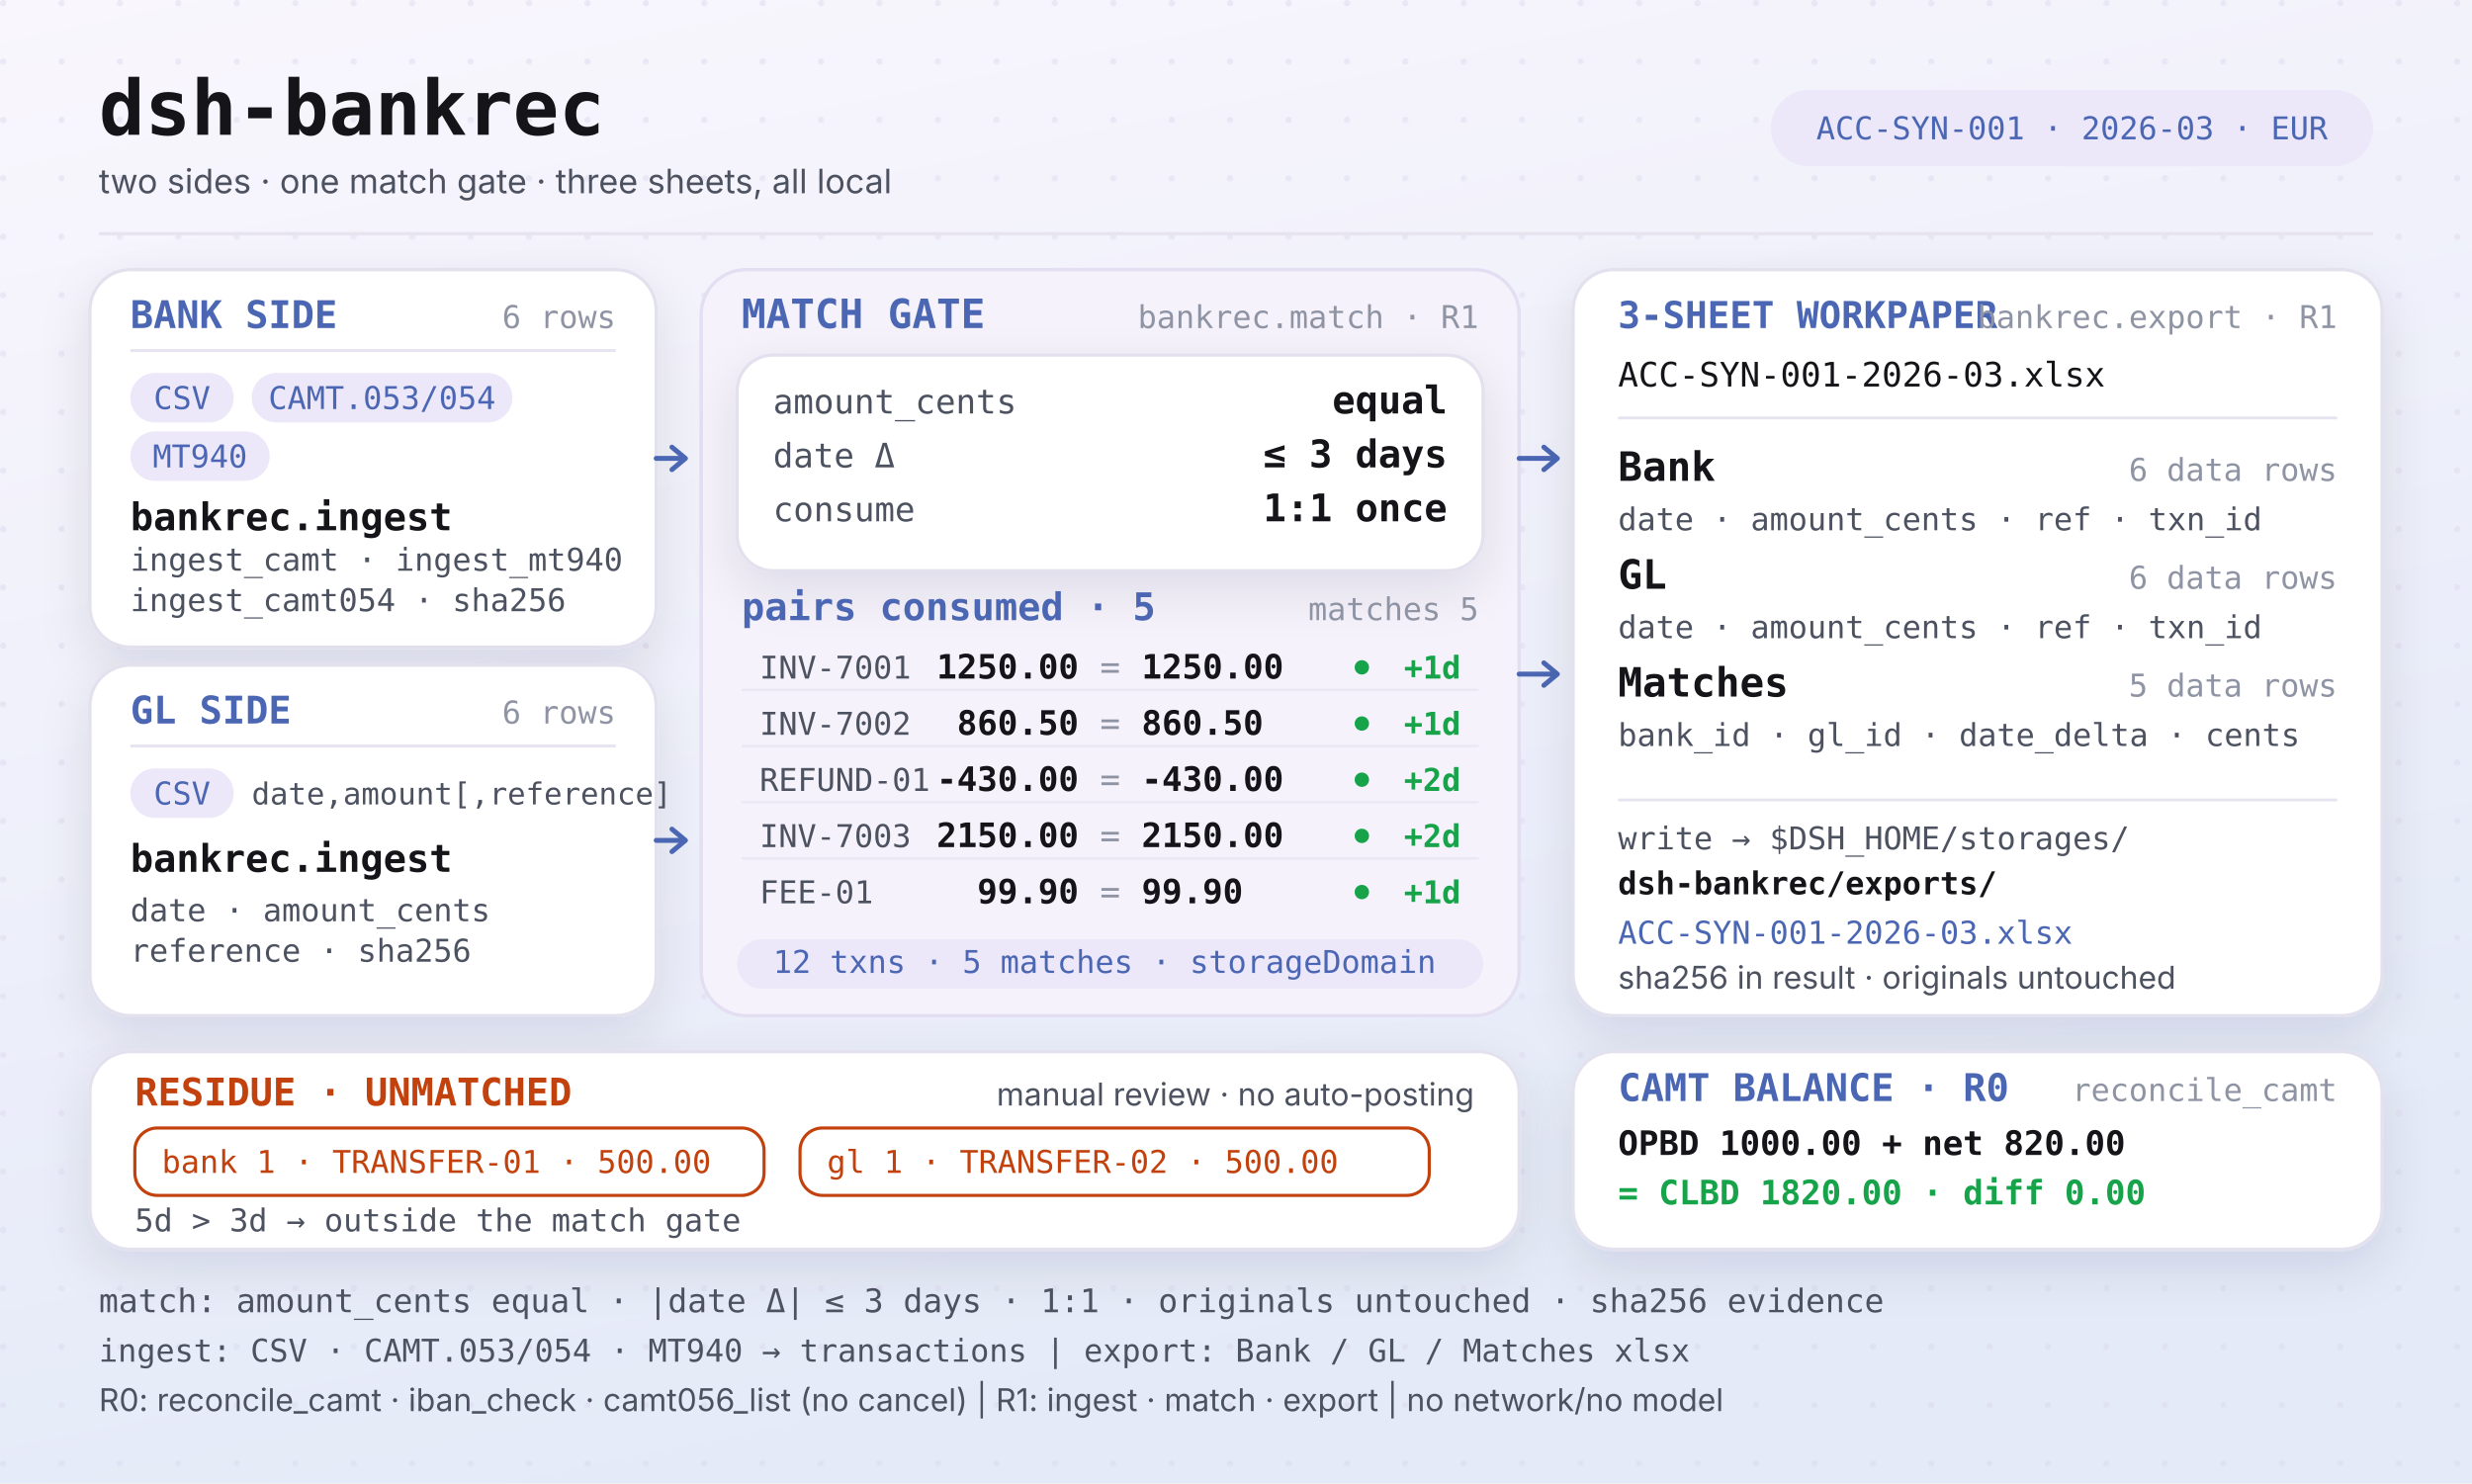
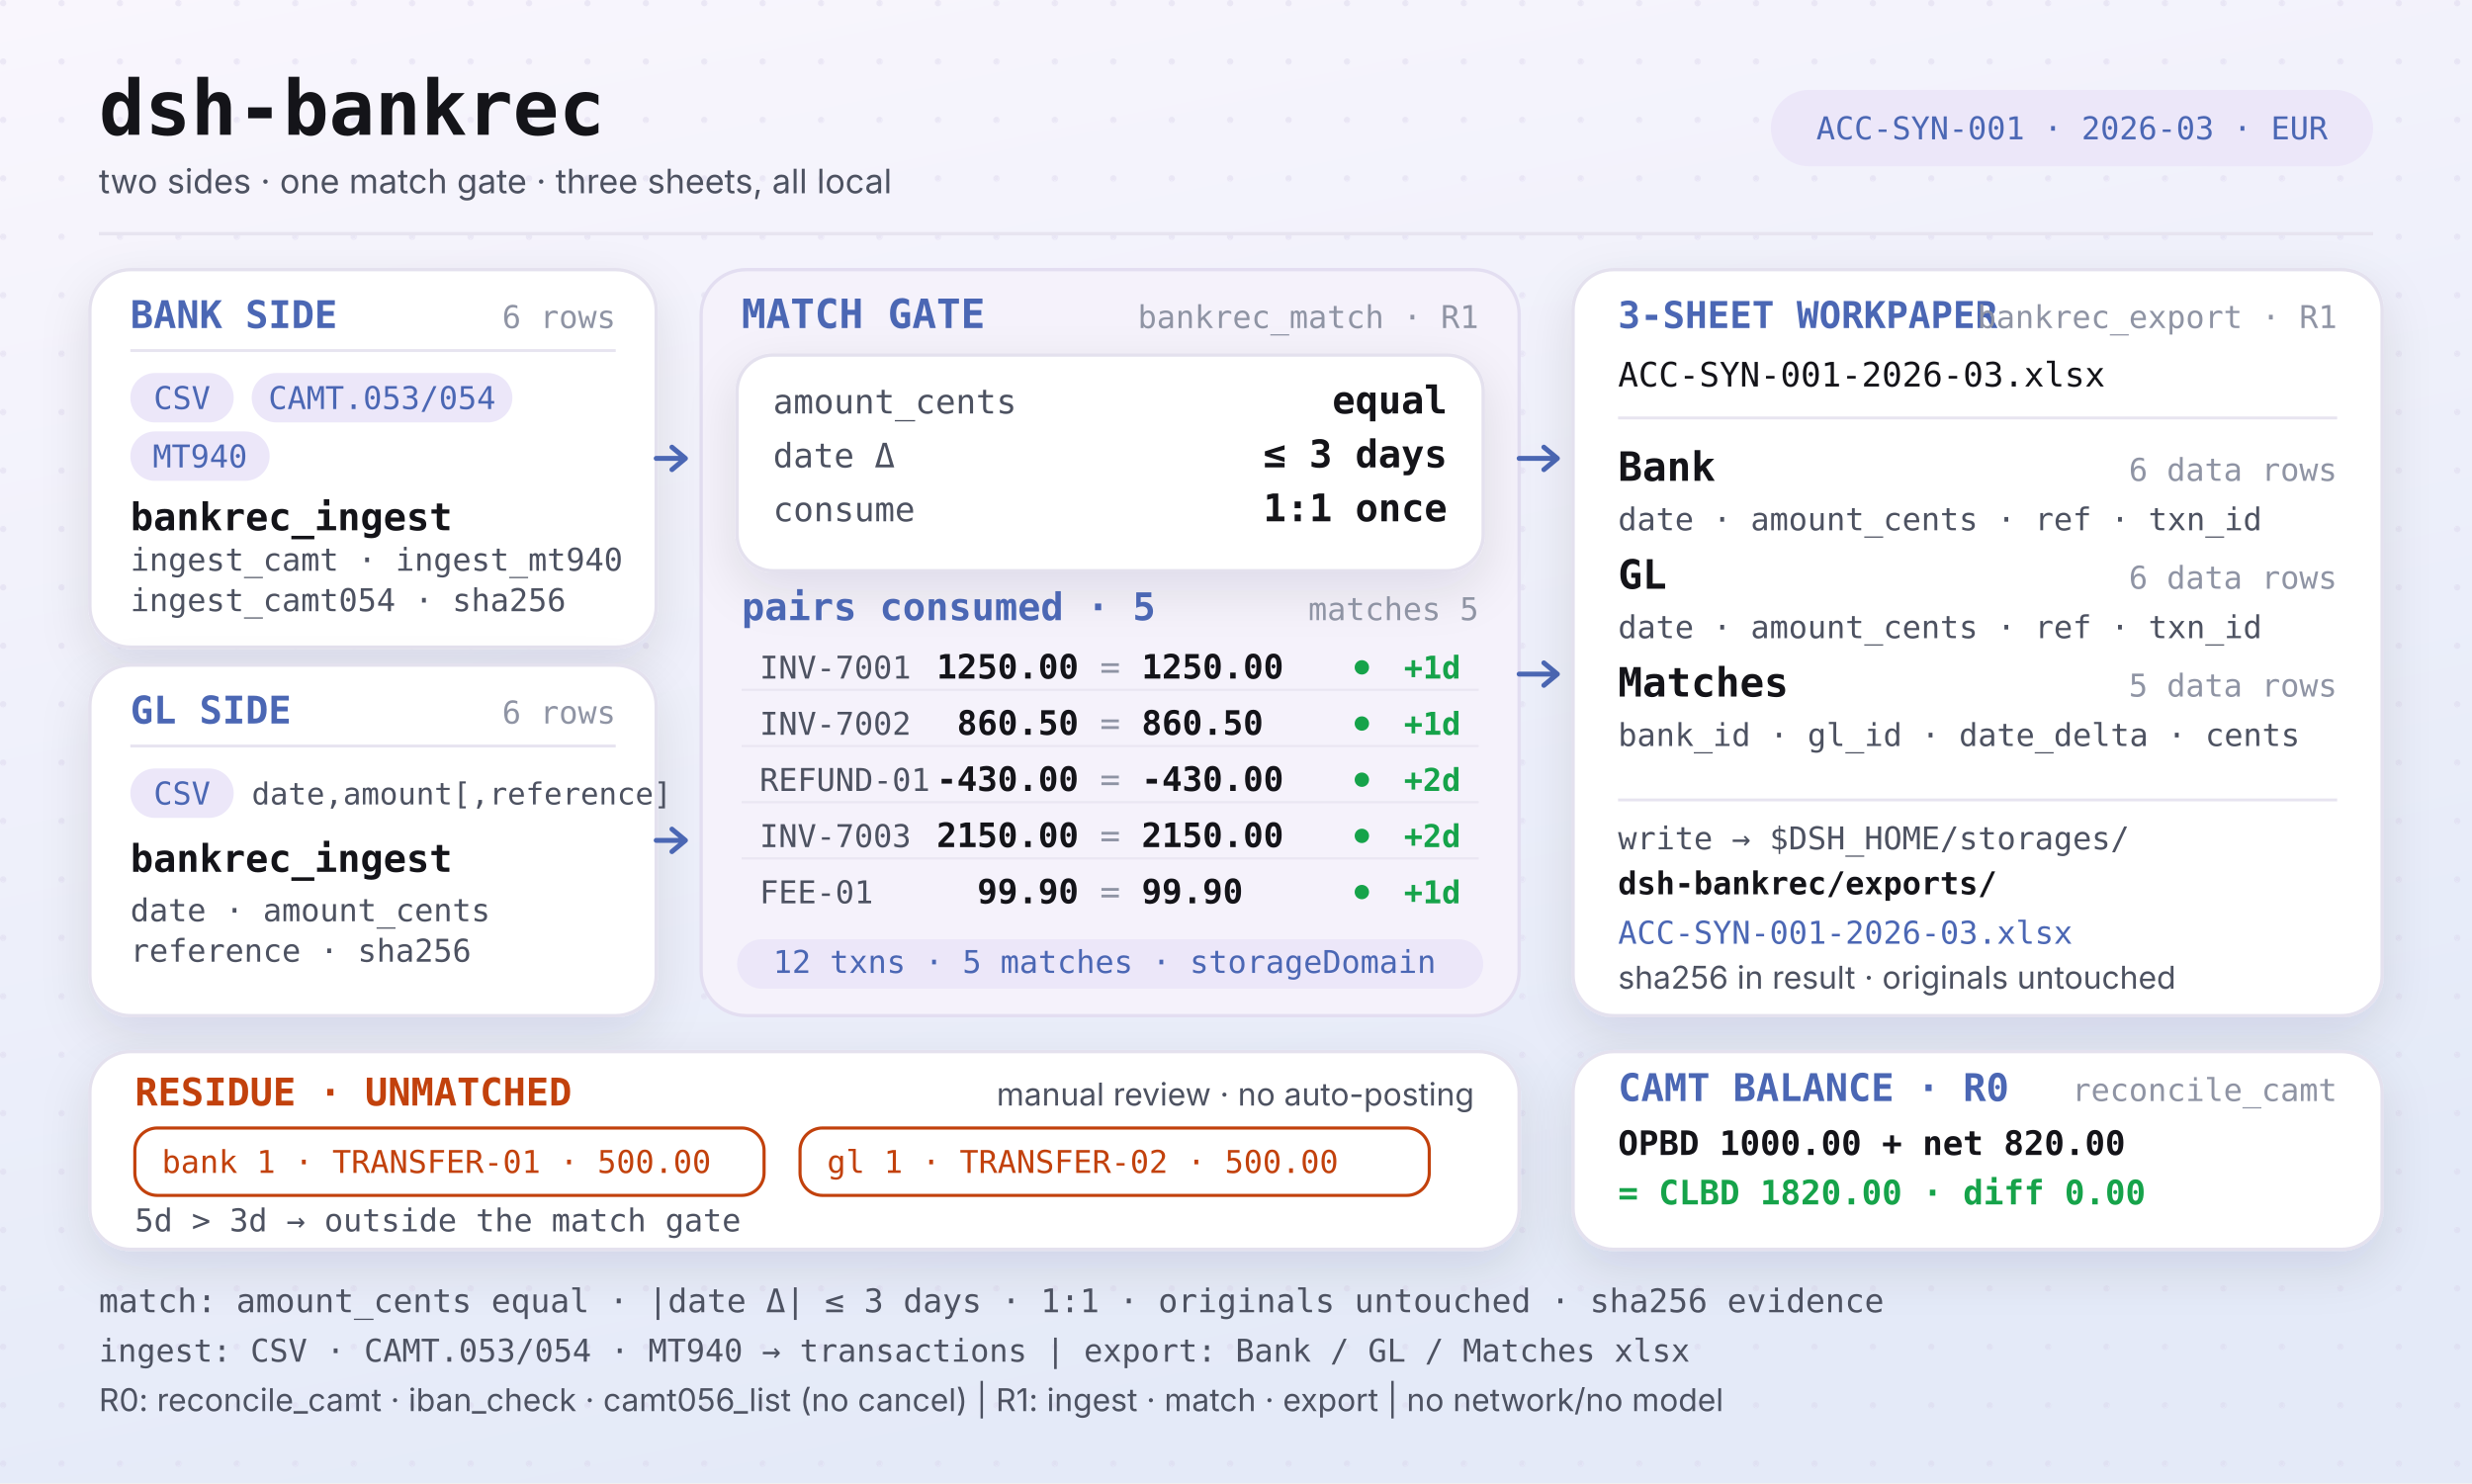
<svg xmlns="http://www.w3.org/2000/svg" width="1100" height="660" viewBox="0 0 1100 660" role="img" aria-label="dsh-bankrec structure: bank side (CSV, CAMT.053/054, MT940) and GL side (CSV) both ingest into the local transactions table; the match gate applies exact integer cents and a date delta within 3 days, consuming pairs 1:1; accepted pairs become the Bank / GL / Matches workpaper, while the unmatched rows and the CAMT balance identity sit on two boundary rails">
  <defs>
    <linearGradient id="bg" x1="0" y1="0" x2="0.35" y2="1">
      <stop offset="0" stop-color="#f9f6fd" />
      <stop offset="1" stop-color="#e4eaf8" />
    </linearGradient>
    <filter id="soft" x="-30%" y="-30%" width="160%" height="180%">
      <feDropShadow dx="0" dy="8" stdDeviation="11" flood-color="#1b1735" flood-opacity="0.10" />
    </filter>
    <pattern id="dots" width="26" height="26" patternUnits="userSpaceOnUse">
      <circle cx="1.4" cy="1.4" r="1.4" fill="#d9d3ea" />
    </pattern>
  </defs>
  <rect width="1100" height="660" fill="url(#bg)" />
  <rect width="1100" height="660" fill="url(#dots)" opacity=".42" />
  <text x="44" y="60" fill="#141419" font-family="ui-monospace, SFMono-Regular, Menlo, Consolas, monospace" font-size="34" font-weight="700" text-anchor="start">dsh-bankrec</text>
  <text x="44" y="86" fill="#4d5261" font-family="ui-sans-serif, system-ui, -apple-system, 'Segoe UI', 'Microsoft YaHei', sans-serif" font-size="15" font-weight="400" text-anchor="start">two sides · one match gate · three sheets, all local</text>
  <rect x="788" y="40" width="268" height="34" rx="17" fill="#ece7f9" />
  <text x="922" y="62" fill="#4B67B4" font-family="ui-monospace, SFMono-Regular, Menlo, Consolas, monospace" font-size="14" font-weight="400" text-anchor="middle">ACC-SYN-001 · 2026-03 · EUR</text>
  <line x1="44" y1="104" x2="1056" y2="104" stroke="#e7e4f0" stroke-width="1.5" />
  <g filter="url(#soft)">
    <rect x="40" y="120" width="252" height="168" rx="18" fill="#ffffff" stroke="#e4e1ee" stroke-width="1.5" />
  </g>
  <text x="58" y="146" fill="#4B67B4" font-family="ui-monospace, SFMono-Regular, Menlo, Consolas, monospace" font-size="17" font-weight="700" text-anchor="start">BANK SIDE</text>
  <text x="274" y="146" fill="#8f94a4" font-family="ui-monospace, SFMono-Regular, Menlo, Consolas, monospace" font-size="14" font-weight="400" text-anchor="end">6 rows</text>
  <line x1="58" y1="156" x2="274" y2="156" stroke="#e7e4f0" stroke-width="1.3" />
  <rect x="58" y="166" width="46" height="22" rx="11.0" fill="#ece7f9" />
  <text x="81.0" y="182.04" fill="#4B67B4" font-family="ui-monospace, SFMono-Regular, Menlo, Consolas, monospace" font-size="14" font-weight="400" text-anchor="middle">CSV</text>
  <rect x="112" y="166" width="116" height="22" rx="11.0" fill="#ece7f9" />
  <text x="170.0" y="182.04" fill="#4B67B4" font-family="ui-monospace, SFMono-Regular, Menlo, Consolas, monospace" font-size="14" font-weight="400" text-anchor="middle">CAMT.053/054</text>
  <rect x="58" y="192" width="62" height="22" rx="11.0" fill="#ece7f9" />
  <text x="89.0" y="208.04" fill="#4B67B4" font-family="ui-monospace, SFMono-Regular, Menlo, Consolas, monospace" font-size="14" font-weight="400" text-anchor="middle">MT940</text>
-   <text x="58" y="236" fill="#141419" font-family="ui-monospace, SFMono-Regular, Menlo, Consolas, monospace" font-size="17" font-weight="700" text-anchor="start">bankrec.ingest</text>
+   <text x="58" y="236" fill="#141419" font-family="ui-monospace, SFMono-Regular, Menlo, Consolas, monospace" font-size="17" font-weight="700" text-anchor="start">bankrec_ingest</text>
  <text x="58" y="254" fill="#4d5261" font-family="ui-monospace, SFMono-Regular, Menlo, Consolas, monospace" font-size="14" font-weight="400" text-anchor="start">ingest_camt · ingest_mt940</text>
  <text x="58" y="272" fill="#4d5261" font-family="ui-monospace, SFMono-Regular, Menlo, Consolas, monospace" font-size="14" font-weight="400" text-anchor="start">ingest_camt054 · sha256</text>
  <g filter="url(#soft)">
    <rect x="40" y="296" width="252" height="156" rx="18" fill="#ffffff" stroke="#e4e1ee" stroke-width="1.5" />
  </g>
  <text x="58" y="322" fill="#4B67B4" font-family="ui-monospace, SFMono-Regular, Menlo, Consolas, monospace" font-size="17" font-weight="700" text-anchor="start">GL SIDE</text>
  <text x="274" y="322" fill="#8f94a4" font-family="ui-monospace, SFMono-Regular, Menlo, Consolas, monospace" font-size="14" font-weight="400" text-anchor="end">6 rows</text>
  <line x1="58" y1="332" x2="274" y2="332" stroke="#e7e4f0" stroke-width="1.3" />
  <rect x="58" y="342" width="46" height="22" rx="11.0" fill="#ece7f9" />
  <text x="81.0" y="358.04" fill="#4B67B4" font-family="ui-monospace, SFMono-Regular, Menlo, Consolas, monospace" font-size="14" font-weight="400" text-anchor="middle">CSV</text>
  <text x="112" y="358" fill="#4d5261" font-family="ui-monospace, SFMono-Regular, Menlo, Consolas, monospace" font-size="13.5" font-weight="400" text-anchor="start">date,amount[,reference]</text>
-   <text x="58" y="388" fill="#141419" font-family="ui-monospace, SFMono-Regular, Menlo, Consolas, monospace" font-size="17" font-weight="700" text-anchor="start">bankrec.ingest</text>
+   <text x="58" y="388" fill="#141419" font-family="ui-monospace, SFMono-Regular, Menlo, Consolas, monospace" font-size="17" font-weight="700" text-anchor="start">bankrec_ingest</text>
  <text x="58" y="410" fill="#4d5261" font-family="ui-monospace, SFMono-Regular, Menlo, Consolas, monospace" font-size="14" font-weight="400" text-anchor="start">date · amount_cents</text>
  <text x="58" y="428" fill="#4d5261" font-family="ui-monospace, SFMono-Regular, Menlo, Consolas, monospace" font-size="14" font-weight="400" text-anchor="start">reference · sha256</text>
  <path d="M292 204 L305 204 M299 199 L305 204 L299 209" fill="none" stroke="#4B67B4" stroke-width="2.2" stroke-linecap="round" stroke-linejoin="round" />
  <path d="M292 374 L305 374 M299 369 L305 374 L299 379" fill="none" stroke="#4B67B4" stroke-width="2.2" stroke-linecap="round" stroke-linejoin="round" />
  <rect x="312" y="120" width="364" height="332" rx="20" fill="#f5f2fb" stroke="#e3def1" stroke-width="1.5" />
  <text x="330" y="146" fill="#4B67B4" font-family="ui-monospace, SFMono-Regular, Menlo, Consolas, monospace" font-size="18" font-weight="700" text-anchor="start">MATCH GATE</text>
-   <text x="658" y="146" fill="#8f94a4" font-family="ui-monospace, SFMono-Regular, Menlo, Consolas, monospace" font-size="14" font-weight="400" text-anchor="end">bankrec.match · R1</text>
+   <text x="658" y="146" fill="#8f94a4" font-family="ui-monospace, SFMono-Regular, Menlo, Consolas, monospace" font-size="14" font-weight="400" text-anchor="end">bankrec_match · R1</text>
  <g filter="url(#soft)">
    <rect x="328" y="158" width="332" height="96" rx="16" fill="#ffffff" stroke="#e4e1ee" stroke-width="1.5" />
  </g>
  <text x="344" y="184" fill="#4d5261" font-family="ui-monospace, SFMono-Regular, Menlo, Consolas, monospace" font-size="15" font-weight="400" text-anchor="start">amount_cents</text>
  <text x="644" y="184" fill="#141419" font-family="ui-monospace, SFMono-Regular, Menlo, Consolas, monospace" font-size="17" font-weight="700" text-anchor="end">equal</text>
  <text x="344" y="208" fill="#4d5261" font-family="ui-monospace, SFMono-Regular, Menlo, Consolas, monospace" font-size="15" font-weight="400" text-anchor="start">date Δ</text>
  <text x="644" y="208" fill="#141419" font-family="ui-monospace, SFMono-Regular, Menlo, Consolas, monospace" font-size="17" font-weight="700" text-anchor="end">≤ 3 days</text>
  <text x="344" y="232" fill="#4d5261" font-family="ui-monospace, SFMono-Regular, Menlo, Consolas, monospace" font-size="15" font-weight="400" text-anchor="start">consume</text>
  <text x="644" y="232" fill="#141419" font-family="ui-monospace, SFMono-Regular, Menlo, Consolas, monospace" font-size="17" font-weight="700" text-anchor="end">1:1 once</text>
  <text x="330" y="276" fill="#4B67B4" font-family="ui-monospace, SFMono-Regular, Menlo, Consolas, monospace" font-size="17" font-weight="700" text-anchor="start">pairs consumed · 5</text>
  <text x="658" y="276" fill="#8f94a4" font-family="ui-monospace, SFMono-Regular, Menlo, Consolas, monospace" font-size="14" font-weight="400" text-anchor="end">matches 5</text>
  <text x="338" y="302" fill="#4d5261" font-family="ui-monospace, SFMono-Regular, Menlo, Consolas, monospace" font-size="14" font-weight="400" text-anchor="start">INV-7001</text>
  <text x="480" y="302" fill="#141419" font-family="ui-monospace, SFMono-Regular, Menlo, Consolas, monospace" font-size="15" font-weight="700" text-anchor="end">1250.00</text>
  <text x="494" y="302" fill="#8f94a4" font-family="ui-monospace, SFMono-Regular, Menlo, Consolas, monospace" font-size="15" font-weight="400" text-anchor="middle">=</text>
  <text x="508" y="302" fill="#141419" font-family="ui-monospace, SFMono-Regular, Menlo, Consolas, monospace" font-size="15" font-weight="700" text-anchor="start">1250.00</text>
  <circle cx="606" cy="297" r="3.2" fill="#16a34a" />
  <text x="650" y="302" fill="#16a34a" font-family="ui-monospace, SFMono-Regular, Menlo, Consolas, monospace" font-size="14" font-weight="700" text-anchor="end">+1d</text>
  <line x1="330" y1="307" x2="658" y2="307" stroke="#e7e4f0" stroke-width="1" opacity=".8" />
  <text x="338" y="327" fill="#4d5261" font-family="ui-monospace, SFMono-Regular, Menlo, Consolas, monospace" font-size="14" font-weight="400" text-anchor="start">INV-7002</text>
  <text x="480" y="327" fill="#141419" font-family="ui-monospace, SFMono-Regular, Menlo, Consolas, monospace" font-size="15" font-weight="700" text-anchor="end">860.50</text>
  <text x="494" y="327" fill="#8f94a4" font-family="ui-monospace, SFMono-Regular, Menlo, Consolas, monospace" font-size="15" font-weight="400" text-anchor="middle">=</text>
  <text x="508" y="327" fill="#141419" font-family="ui-monospace, SFMono-Regular, Menlo, Consolas, monospace" font-size="15" font-weight="700" text-anchor="start">860.50</text>
  <circle cx="606" cy="322" r="3.2" fill="#16a34a" />
  <text x="650" y="327" fill="#16a34a" font-family="ui-monospace, SFMono-Regular, Menlo, Consolas, monospace" font-size="14" font-weight="700" text-anchor="end">+1d</text>
  <line x1="330" y1="332" x2="658" y2="332" stroke="#e7e4f0" stroke-width="1" opacity=".8" />
  <text x="338" y="352" fill="#4d5261" font-family="ui-monospace, SFMono-Regular, Menlo, Consolas, monospace" font-size="14" font-weight="400" text-anchor="start">REFUND-01</text>
  <text x="480" y="352" fill="#141419" font-family="ui-monospace, SFMono-Regular, Menlo, Consolas, monospace" font-size="15" font-weight="700" text-anchor="end">-430.00</text>
  <text x="494" y="352" fill="#8f94a4" font-family="ui-monospace, SFMono-Regular, Menlo, Consolas, monospace" font-size="15" font-weight="400" text-anchor="middle">=</text>
  <text x="508" y="352" fill="#141419" font-family="ui-monospace, SFMono-Regular, Menlo, Consolas, monospace" font-size="15" font-weight="700" text-anchor="start">-430.00</text>
  <circle cx="606" cy="347" r="3.2" fill="#16a34a" />
  <text x="650" y="352" fill="#16a34a" font-family="ui-monospace, SFMono-Regular, Menlo, Consolas, monospace" font-size="14" font-weight="700" text-anchor="end">+2d</text>
  <line x1="330" y1="357" x2="658" y2="357" stroke="#e7e4f0" stroke-width="1" opacity=".8" />
  <text x="338" y="377" fill="#4d5261" font-family="ui-monospace, SFMono-Regular, Menlo, Consolas, monospace" font-size="14" font-weight="400" text-anchor="start">INV-7003</text>
  <text x="480" y="377" fill="#141419" font-family="ui-monospace, SFMono-Regular, Menlo, Consolas, monospace" font-size="15" font-weight="700" text-anchor="end">2150.00</text>
  <text x="494" y="377" fill="#8f94a4" font-family="ui-monospace, SFMono-Regular, Menlo, Consolas, monospace" font-size="15" font-weight="400" text-anchor="middle">=</text>
  <text x="508" y="377" fill="#141419" font-family="ui-monospace, SFMono-Regular, Menlo, Consolas, monospace" font-size="15" font-weight="700" text-anchor="start">2150.00</text>
  <circle cx="606" cy="372" r="3.2" fill="#16a34a" />
  <text x="650" y="377" fill="#16a34a" font-family="ui-monospace, SFMono-Regular, Menlo, Consolas, monospace" font-size="14" font-weight="700" text-anchor="end">+2d</text>
  <line x1="330" y1="382" x2="658" y2="382" stroke="#e7e4f0" stroke-width="1" opacity=".8" />
  <text x="338" y="402" fill="#4d5261" font-family="ui-monospace, SFMono-Regular, Menlo, Consolas, monospace" font-size="14" font-weight="400" text-anchor="start">FEE-01</text>
  <text x="480" y="402" fill="#141419" font-family="ui-monospace, SFMono-Regular, Menlo, Consolas, monospace" font-size="15" font-weight="700" text-anchor="end">99.90</text>
  <text x="494" y="402" fill="#8f94a4" font-family="ui-monospace, SFMono-Regular, Menlo, Consolas, monospace" font-size="15" font-weight="400" text-anchor="middle">=</text>
  <text x="508" y="402" fill="#141419" font-family="ui-monospace, SFMono-Regular, Menlo, Consolas, monospace" font-size="15" font-weight="700" text-anchor="start">99.90</text>
  <circle cx="606" cy="397" r="3.2" fill="#16a34a" />
  <text x="650" y="402" fill="#16a34a" font-family="ui-monospace, SFMono-Regular, Menlo, Consolas, monospace" font-size="14" font-weight="700" text-anchor="end">+1d</text>
  <rect x="328" y="418" width="332" height="22" rx="11" fill="#ece7f9" />
  <text x="344" y="433" fill="#4B67B4" font-family="ui-monospace, SFMono-Regular, Menlo, Consolas, monospace" font-size="14" font-weight="400" text-anchor="start">12 txns · 5 matches · storageDomain</text>
  <path d="M676 204 L693 204 M687 199 L693 204 L687 209" fill="none" stroke="#4B67B4" stroke-width="2.2" stroke-linecap="round" stroke-linejoin="round" />
  <path d="M676 300 L693 300 M687 295 L693 300 L687 305" fill="none" stroke="#4B67B4" stroke-width="2.2" stroke-linecap="round" stroke-linejoin="round" />
  <g filter="url(#soft)">
    <rect x="700" y="120" width="360" height="332" rx="18" fill="#ffffff" stroke="#e4e1ee" stroke-width="1.5" />
  </g>
  <text x="720" y="146" fill="#4B67B4" font-family="ui-monospace, SFMono-Regular, Menlo, Consolas, monospace" font-size="16.5" font-weight="700" text-anchor="start">3-SHEET WORKPAPER</text>
-   <text x="1040" y="146" fill="#8f94a4" font-family="ui-monospace, SFMono-Regular, Menlo, Consolas, monospace" font-size="14" font-weight="400" text-anchor="end">bankrec.export · R1</text>
+   <text x="1040" y="146" fill="#8f94a4" font-family="ui-monospace, SFMono-Regular, Menlo, Consolas, monospace" font-size="14" font-weight="400" text-anchor="end">bankrec_export · R1</text>
  <text x="720" y="172" fill="#141419" font-family="ui-monospace, SFMono-Regular, Menlo, Consolas, monospace" font-size="15" font-weight="400" text-anchor="start">ACC-SYN-001-2026-03.xlsx</text>
  <line x1="720" y1="186" x2="1040" y2="186" stroke="#e7e4f0" stroke-width="1.3" />
  <text x="720" y="214" fill="#141419" font-family="ui-monospace, SFMono-Regular, Menlo, Consolas, monospace" font-size="18" font-weight="700" text-anchor="start">Bank</text>
  <text x="1040" y="214" fill="#8f94a4" font-family="ui-monospace, SFMono-Regular, Menlo, Consolas, monospace" font-size="14" font-weight="400" text-anchor="end">6 data rows</text>
  <text x="720" y="236" fill="#4d5261" font-family="ui-monospace, SFMono-Regular, Menlo, Consolas, monospace" font-size="14" font-weight="400" text-anchor="start">date · amount_cents · ref · txn_id</text>
  <text x="720" y="262" fill="#141419" font-family="ui-monospace, SFMono-Regular, Menlo, Consolas, monospace" font-size="18" font-weight="700" text-anchor="start">GL</text>
  <text x="1040" y="262" fill="#8f94a4" font-family="ui-monospace, SFMono-Regular, Menlo, Consolas, monospace" font-size="14" font-weight="400" text-anchor="end">6 data rows</text>
  <text x="720" y="284" fill="#4d5261" font-family="ui-monospace, SFMono-Regular, Menlo, Consolas, monospace" font-size="14" font-weight="400" text-anchor="start">date · amount_cents · ref · txn_id</text>
  <text x="720" y="310" fill="#141419" font-family="ui-monospace, SFMono-Regular, Menlo, Consolas, monospace" font-size="18" font-weight="700" text-anchor="start">Matches</text>
  <text x="1040" y="310" fill="#8f94a4" font-family="ui-monospace, SFMono-Regular, Menlo, Consolas, monospace" font-size="14" font-weight="400" text-anchor="end">5 data rows</text>
  <text x="720" y="332" fill="#4d5261" font-family="ui-monospace, SFMono-Regular, Menlo, Consolas, monospace" font-size="14" font-weight="400" text-anchor="start">bank_id · gl_id · date_delta · cents</text>
  <line x1="720" y1="356" x2="1040" y2="356" stroke="#e7e4f0" stroke-width="1.3" />
  <text x="720" y="378" fill="#4d5261" font-family="ui-monospace, SFMono-Regular, Menlo, Consolas, monospace" font-size="14" font-weight="400" text-anchor="start">write → $DSH_HOME/storages/</text>
  <text x="720" y="398" fill="#141419" font-family="ui-monospace, SFMono-Regular, Menlo, Consolas, monospace" font-size="14" font-weight="700" text-anchor="start">dsh-bankrec/exports/</text>
  <text x="720" y="420" fill="#4B67B4" font-family="ui-monospace, SFMono-Regular, Menlo, Consolas, monospace" font-size="14" font-weight="400" text-anchor="start">ACC-SYN-001-2026-03.xlsx</text>
  <text x="720" y="440" fill="#4d5261" font-family="ui-sans-serif, system-ui, -apple-system, 'Segoe UI', 'Microsoft YaHei', sans-serif" font-size="14" font-weight="400" text-anchor="start">sha256 in result · originals untouched</text>
  <g filter="url(#soft)">
    <rect x="40" y="468" width="636" height="88" rx="18" fill="#ffffff" stroke="#e4e1ee" stroke-width="1.5" />
  </g>
  <text x="60" y="492" fill="#c2410c" font-family="ui-monospace, SFMono-Regular, Menlo, Consolas, monospace" font-size="17" font-weight="700" text-anchor="start">RESIDUE · UNMATCHED</text>
  <text x="656" y="492" fill="#4d5261" font-family="ui-sans-serif, system-ui, -apple-system, 'Segoe UI', 'Microsoft YaHei', sans-serif" font-size="14" font-weight="400" text-anchor="end">manual review · no auto-posting</text>
  <rect x="60" y="502" width="280" height="30" rx="10" fill="#ffffff" stroke="#c2410c" stroke-width="1.4" />
  <text x="72" y="522" fill="#c2410c" font-family="ui-monospace, SFMono-Regular, Menlo, Consolas, monospace" font-size="14" font-weight="400" text-anchor="start">bank 1 · TRANSFER-01 · 500.00</text>
  <rect x="356" y="502" width="280" height="30" rx="10" fill="#ffffff" stroke="#c2410c" stroke-width="1.4" />
  <text x="368" y="522" fill="#c2410c" font-family="ui-monospace, SFMono-Regular, Menlo, Consolas, monospace" font-size="14" font-weight="400" text-anchor="start">gl 1 · TRANSFER-02 · 500.00</text>
  <text x="60" y="548" fill="#4d5261" font-family="ui-monospace, SFMono-Regular, Menlo, Consolas, monospace" font-size="14" font-weight="400" text-anchor="start">5d &gt; 3d → outside the match gate</text>
  <g filter="url(#soft)">
    <rect x="700" y="468" width="360" height="88" rx="18" fill="#ffffff" stroke="#e4e1ee" stroke-width="1.5" />
  </g>
  <text x="720" y="490" fill="#4B67B4" font-family="ui-monospace, SFMono-Regular, Menlo, Consolas, monospace" font-size="17" font-weight="700" text-anchor="start">CAMT BALANCE · R0</text>
  <text x="1040" y="490" fill="#8f94a4" font-family="ui-monospace, SFMono-Regular, Menlo, Consolas, monospace" font-size="14" font-weight="400" text-anchor="end">reconcile_camt</text>
  <text x="720" y="514" fill="#141419" font-family="ui-monospace, SFMono-Regular, Menlo, Consolas, monospace" font-size="15" font-weight="700" text-anchor="start">OPBD 1000.00 + net 820.00</text>
  <text x="720" y="536" fill="#16a34a" font-family="ui-monospace, SFMono-Regular, Menlo, Consolas, monospace" font-size="15" font-weight="700" text-anchor="start">= CLBD 1820.00 · diff 0.00</text>
  <text x="44" y="584" fill="#4d5261" font-family="ui-monospace, SFMono-Regular, Menlo, Consolas, monospace" font-size="14.5" font-weight="400" text-anchor="start">match: amount_cents equal · |date Δ| ≤ 3 days · 1:1 · originals untouched · sha256 evidence</text>
  <text x="44" y="606" fill="#4d5261" font-family="ui-monospace, SFMono-Regular, Menlo, Consolas, monospace" font-size="14" font-weight="400" text-anchor="start">ingest: CSV · CAMT.053/054 · MT940 → transactions   |   export: Bank / GL / Matches xlsx</text>
  <text x="44" y="628" fill="#4d5261" font-family="ui-sans-serif, system-ui, -apple-system, 'Segoe UI', 'Microsoft YaHei', sans-serif" font-size="14" font-weight="400" text-anchor="start">R0: reconcile_camt · iban_check · camt056_list (no cancel) | R1: ingest · match · export | no network/no model</text>
</svg>
